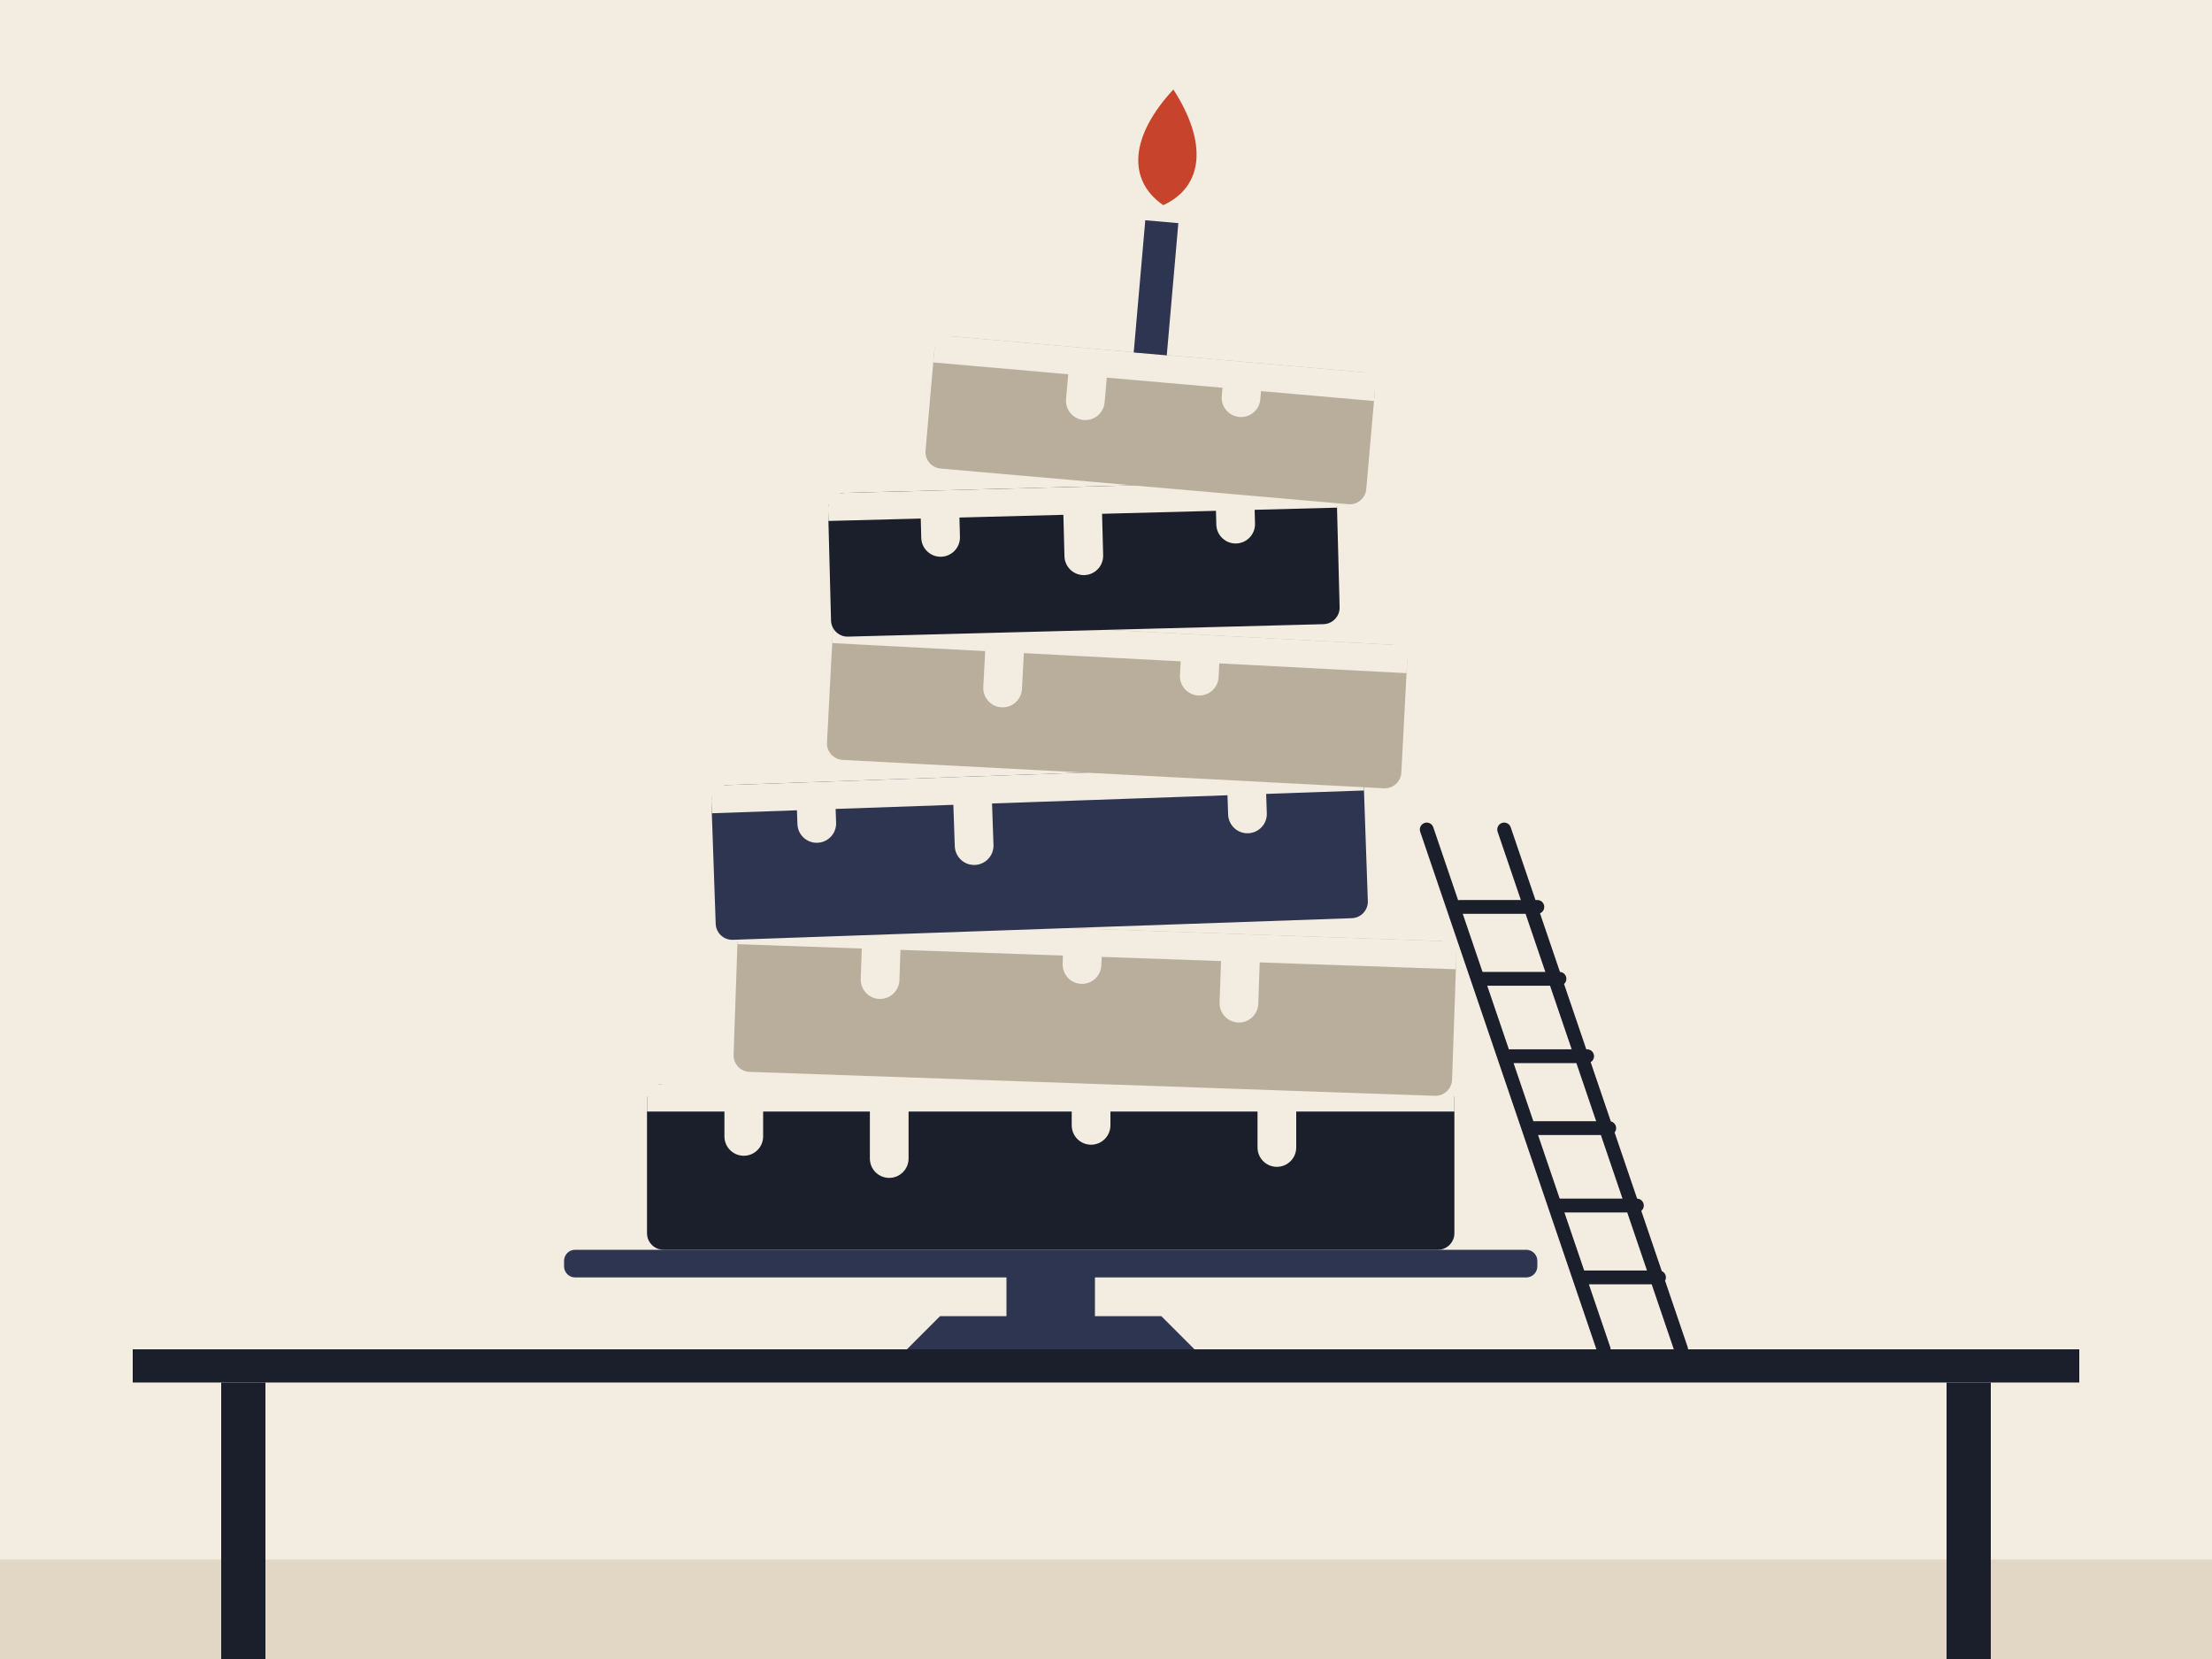
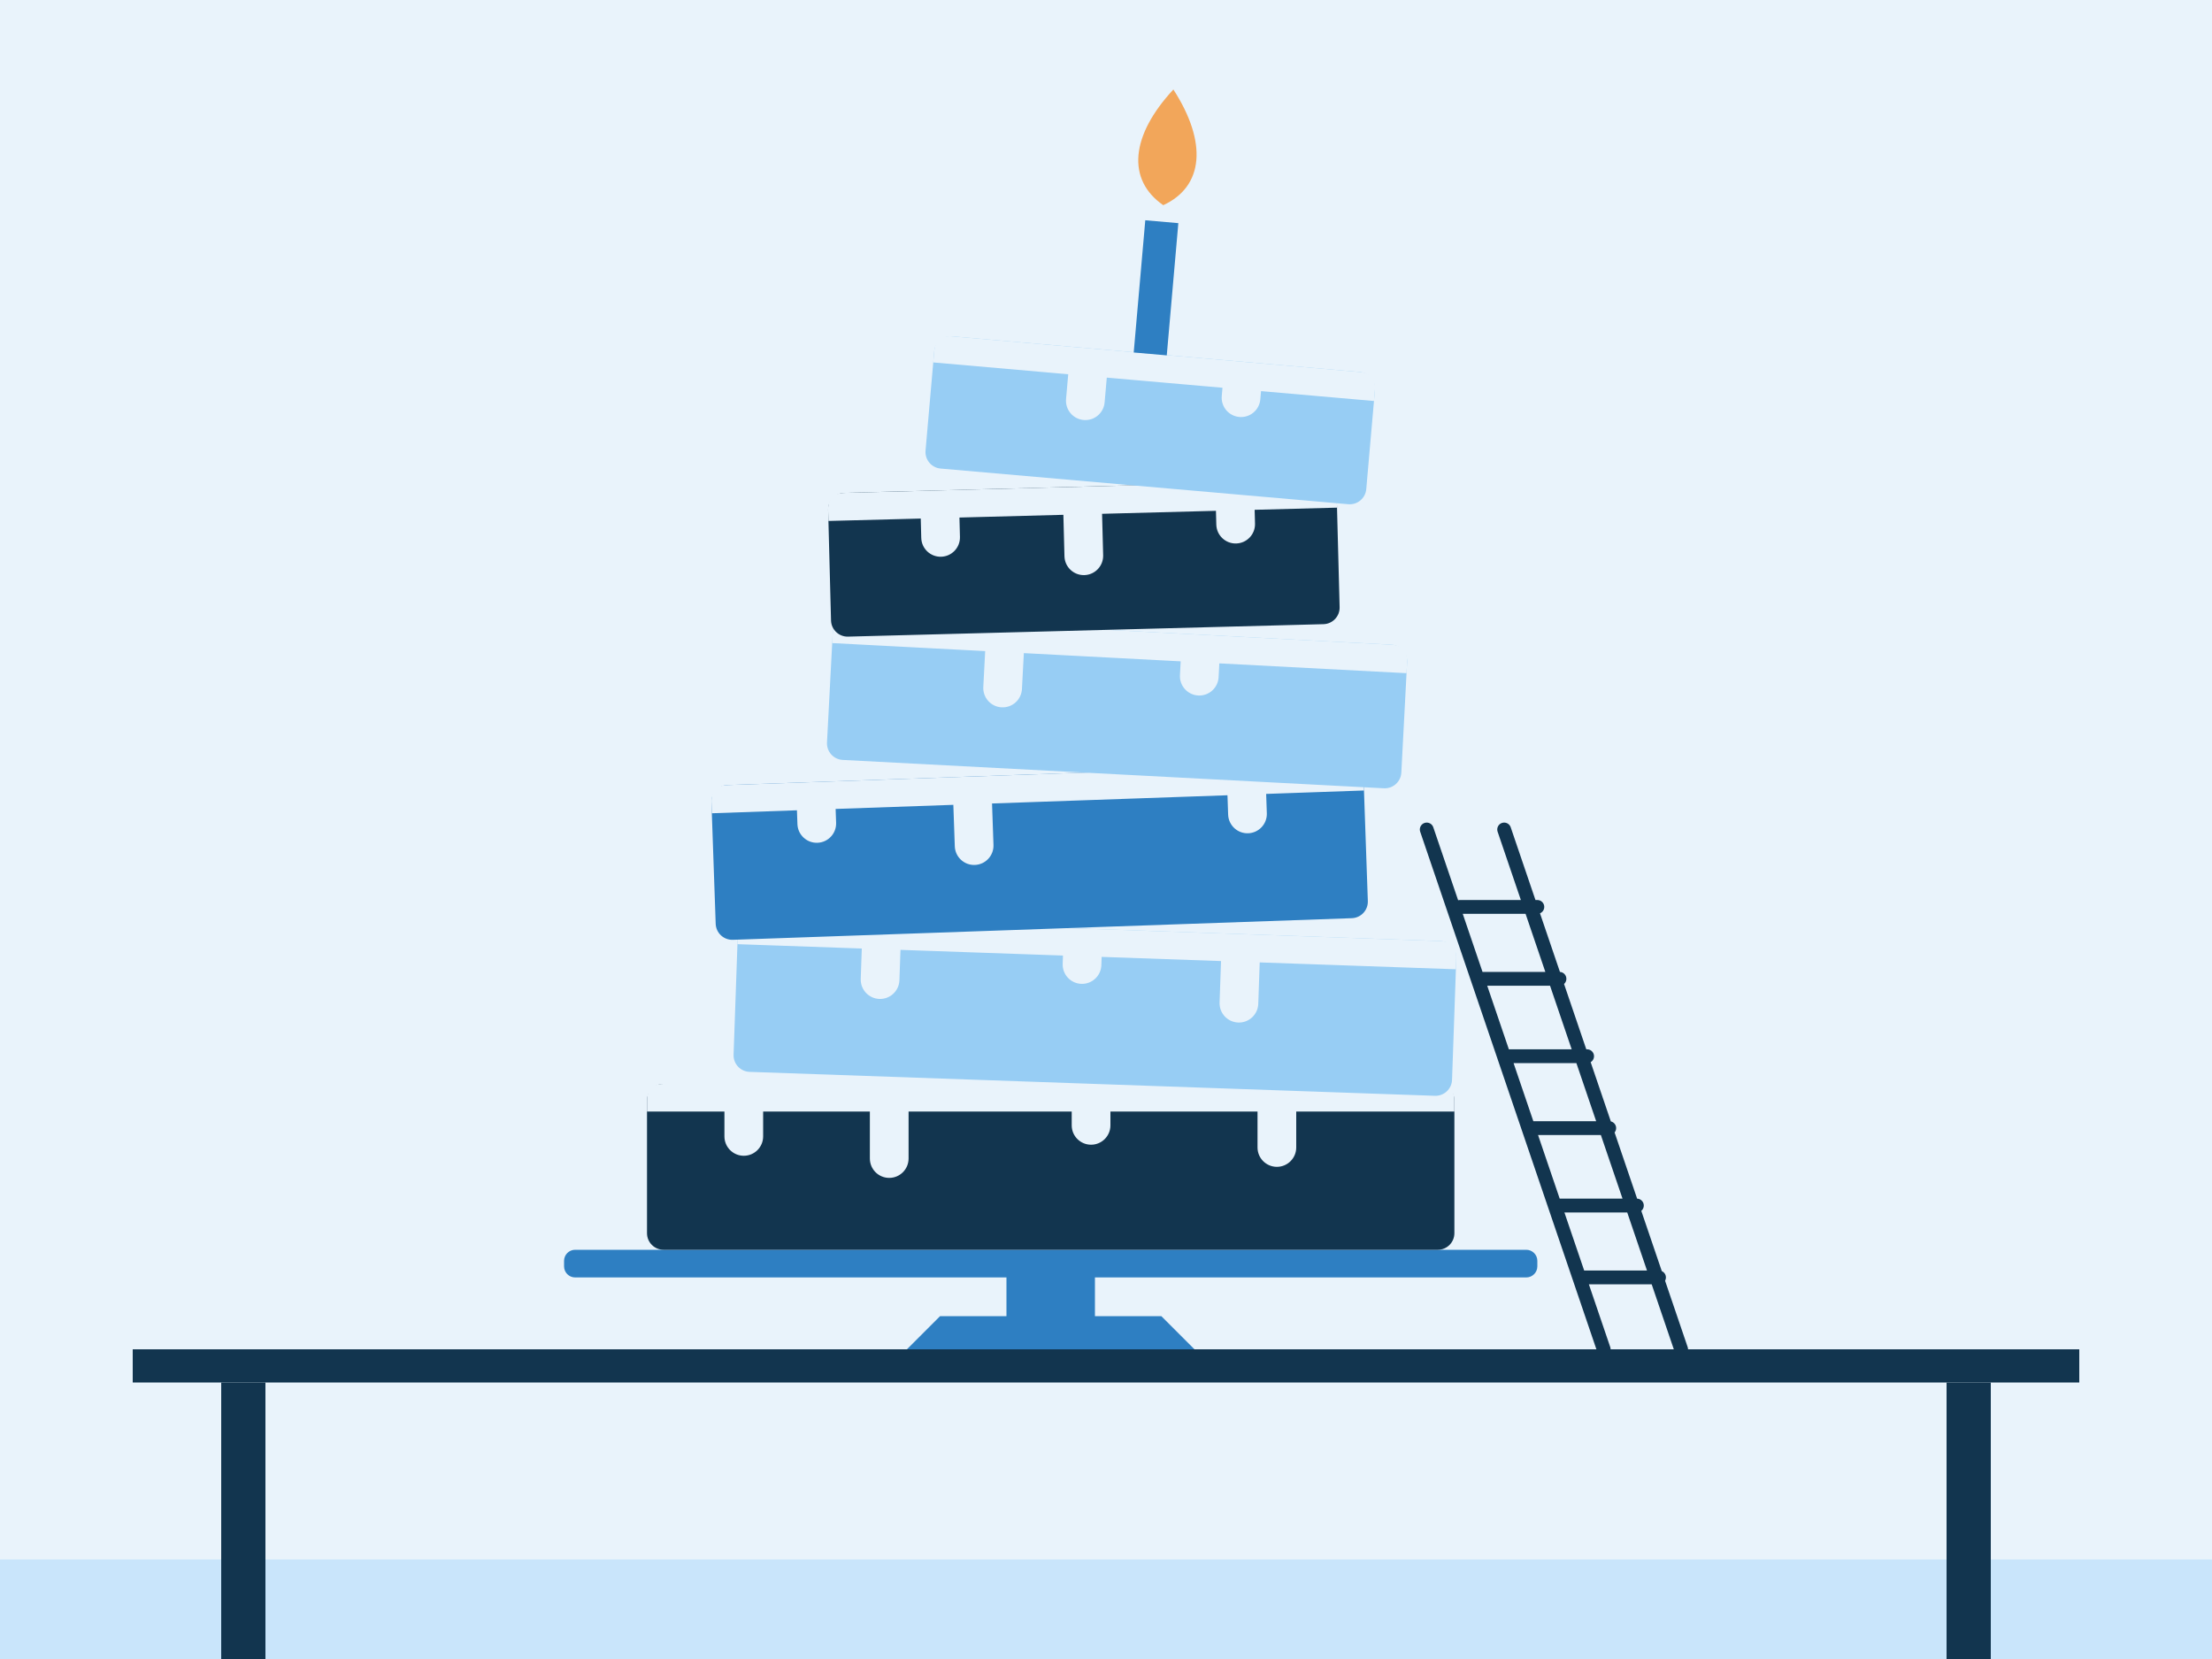
<svg xmlns="http://www.w3.org/2000/svg" viewBox="0 0 400 300" preserveAspectRatio="xMidYMid slice">
-   <rect width="400" height="300" fill="#F3ECE0" />
-   <rect x="0" y="282" width="400" height="18" fill="#E2D7C5" />
-   <rect x="40" y="250" width="8" height="50" fill="#1B1E2B" />
-   <rect x="352" y="250" width="8" height="50" fill="#1B1E2B" />
-   <rect x="24" y="244" width="352" height="6" fill="#1B1E2B" />
-   <path d="M164 244L170 238H210L216 244Z" fill="#2E3550" />
-   <rect x="182" y="230" width="16" height="9" fill="#2E3550" />
-   <rect x="102" y="226" width="176" height="5" fill="#2E3550" rx="2" />
+   <rect width="400" height="300" fill="#E9F3FB" />
+   <rect x="0" y="282" width="400" height="18" fill="#C9E5FB" />
+   <rect x="40" y="250" width="8" height="50" fill="#12354F" />
+   <rect x="352" y="250" width="8" height="50" fill="#12354F" />
+   <rect x="24" y="244" width="352" height="6" fill="#12354F" />
+   <path d="M164 244L170 238H210L216 244Z" fill="#2E7FC2" />
+   <rect x="182" y="230" width="16" height="9" fill="#2E7FC2" />
+   <rect x="102" y="226" width="176" height="5" fill="#2E7FC2" rx="2" />
  <g transform="rotate(0 190 211)">
-     <rect x="117" y="196" width="146" height="30" fill="#1B1E2B" rx="3" />
-     <path d="M120 196H260Q263 196 263 199V201H234.4V207.5A3.5 3.5 0 0 1 227.4 207.5V201H200.8V203.5A3.5 3.5 0 0 1 193.8 203.5V201H164.3V209.5A3.5 3.5 0 0 1 157.3 209.5V201H138V205.5A3.5 3.5 0 0 1 131 205.5V201H117V199Q117 196 120 196Z" fill="#F3ECE0" />
+     <rect x="117" y="196" width="146" height="30" fill="#12354F" rx="3" />
+     <path d="M120 196H260Q263 196 263 199V201H234.4V207.5A3.5 3.5 0 0 1 227.4 207.5V201H200.8V203.5A3.5 3.5 0 0 1 193.8 203.5V201H164.3V209.5A3.5 3.5 0 0 1 157.3 209.5V201H138V205.5A3.5 3.5 0 0 1 131 205.5V201H117V199Q117 196 120 196Z" fill="#E9F3FB" />
  </g>
  <g transform="rotate(2 198 182)">
-     <rect x="133" y="168" width="130" height="28" fill="#B9AE9C" rx="3" />
-     <path d="M136 168H260Q263 168 263 171V173H227.5V180.5A3.5 3.5 0 0 1 220.5 180.5V173H198.9V174.5A3.5 3.5 0 0 1 191.9 174.5V173H162.5V178.5A3.5 3.5 0 0 1 155.5 178.5V173H133V171Q133 168 136 168Z" fill="#F3ECE0" />
+     <rect x="133" y="168" width="130" height="28" fill="#97CDF4" rx="3" />
+     <path d="M136 168H260Q263 168 263 171V173H227.5V180.5A3.5 3.5 0 0 1 220.5 180.5V173H198.9V174.5A3.5 3.5 0 0 1 191.9 174.5V173H162.5V178.5A3.5 3.5 0 0 1 155.5 178.5V173H133V171Q133 168 136 168Z" fill="#E9F3FB" />
  </g>
  <g transform="rotate(-2 188 154)">
-     <rect x="129" y="140" width="118" height="28" fill="#2E3550" rx="3" />
-     <path d="M132 140H244Q247 140 247 143V145H229.3V148.5A3.5 3.5 0 0 1 222.3 148.5V145H179.7V152.5A3.5 3.5 0 0 1 172.7 152.5V145H151.4V147.5A3.5 3.5 0 0 1 144.4 147.5V145H129V143Q129 140 132 140Z" fill="#F3ECE0" />
+     <rect x="129" y="140" width="118" height="28" fill="#2E7FC2" rx="3" />
+     <path d="M132 140H244Q247 140 247 143V145H229.3V148.5A3.5 3.5 0 0 1 222.3 148.5V145H179.7V152.5A3.5 3.5 0 0 1 172.7 152.5V145H151.4V147.5A3.5 3.5 0 0 1 144.4 147.5V145H129V143Q129 140 132 140Z" fill="#E9F3FB" />
  </g>
  <g transform="rotate(3 202 127)">
-     <rect x="150" y="114" width="104" height="26" fill="#B9AE9C" rx="3" />
-     <path d="M153 114H251Q254 114 254 117V119H220.1V121.5A3.5 3.5 0 0 1 213.1 121.5V119H184.7V125.5A3.5 3.5 0 0 1 177.7 125.5V119H150V117Q150 114 153 114Z" fill="#F3ECE0" />
+     <rect x="150" y="114" width="104" height="26" fill="#97CDF4" rx="3" />
+     <path d="M153 114H251Q254 114 254 117V119H220.1V121.5A3.5 3.5 0 0 1 213.1 121.5V119H184.7V125.5A3.5 3.5 0 0 1 177.7 125.5V119H150V117Q150 114 153 114Z" fill="#E9F3FB" />
  </g>
  <g transform="rotate(-1.5 196 101)">
-     <rect x="150" y="88" width="92" height="26" fill="#1B1E2B" rx="3" />
-     <path d="M153 88H239Q242 88 242 91V93H227.1V95.5A3.5 3.5 0 0 1 220.1 95.5V93H199.5V100.5A3.5 3.5 0 0 1 192.5 100.5V93H173.7V96.5A3.5 3.5 0 0 1 166.7 96.5V93H150V91Q150 88 153 88Z" fill="#F3ECE0" />
+     <rect x="150" y="88" width="92" height="26" fill="#12354F" rx="3" />
+     <path d="M153 88H239Q242 88 242 91V93H227.1V95.5A3.5 3.5 0 0 1 220.1 95.5V93H199.5V100.5A3.5 3.5 0 0 1 192.5 100.5V93H173.7V96.5A3.5 3.5 0 0 1 166.7 96.5V93H150V91Q150 88 153 88Z" fill="#E9F3FB" />
  </g>
  <g transform="rotate(5 208 76)">
-     <rect x="168" y="64" width="80" height="24" fill="#B9AE9C" rx="3" />
-     <path d="M171 64H245Q248 64 248 67V69H227.5V70.5A3.5 3.5 0 0 1 220.5 70.5V69H199.5V73.5A3.5 3.5 0 0 1 192.5 73.5V69H168V67Q168 64 171 64Z" fill="#F3ECE0" />
+     <rect x="168" y="64" width="80" height="24" fill="#97CDF4" rx="3" />
+     <path d="M171 64H245Q248 64 248 67V69H227.5V70.5A3.5 3.5 0 0 1 220.5 70.5V69H199.5V73.5A3.5 3.5 0 0 1 192.5 73.5V69H168V67Q168 64 171 64Z" fill="#E9F3FB" />
  </g>
  <g transform="rotate(5 208 64)">
-     <rect x="205" y="40" width="6" height="24" fill="#2E3550" />
-     <path d="M208 16C215 25 215 33 208 37C201 33 201 25 208 16Z" fill="#C8432B" />
+     <rect x="205" y="40" width="6" height="24" fill="#2E7FC2" />
+     <path d="M208 16C215 25 215 33 208 37C201 33 201 25 208 16Z" fill="#F2A65A" />
  </g>
-   <path d="M290 244L258 150M304 244L272 150M286 231h14M282 218h14M277 204h14M273 191h14M268 177h14M264 164h14" fill="none" stroke="#1B1E2B" stroke-width="2.5" stroke-linecap="round" stroke-linejoin="round" />
+   <path d="M290 244L258 150M304 244L272 150M286 231h14M282 218h14M277 204h14M273 191h14M268 177h14M264 164h14" fill="none" stroke="#12354F" stroke-width="2.5" stroke-linecap="round" stroke-linejoin="round" />
</svg>
